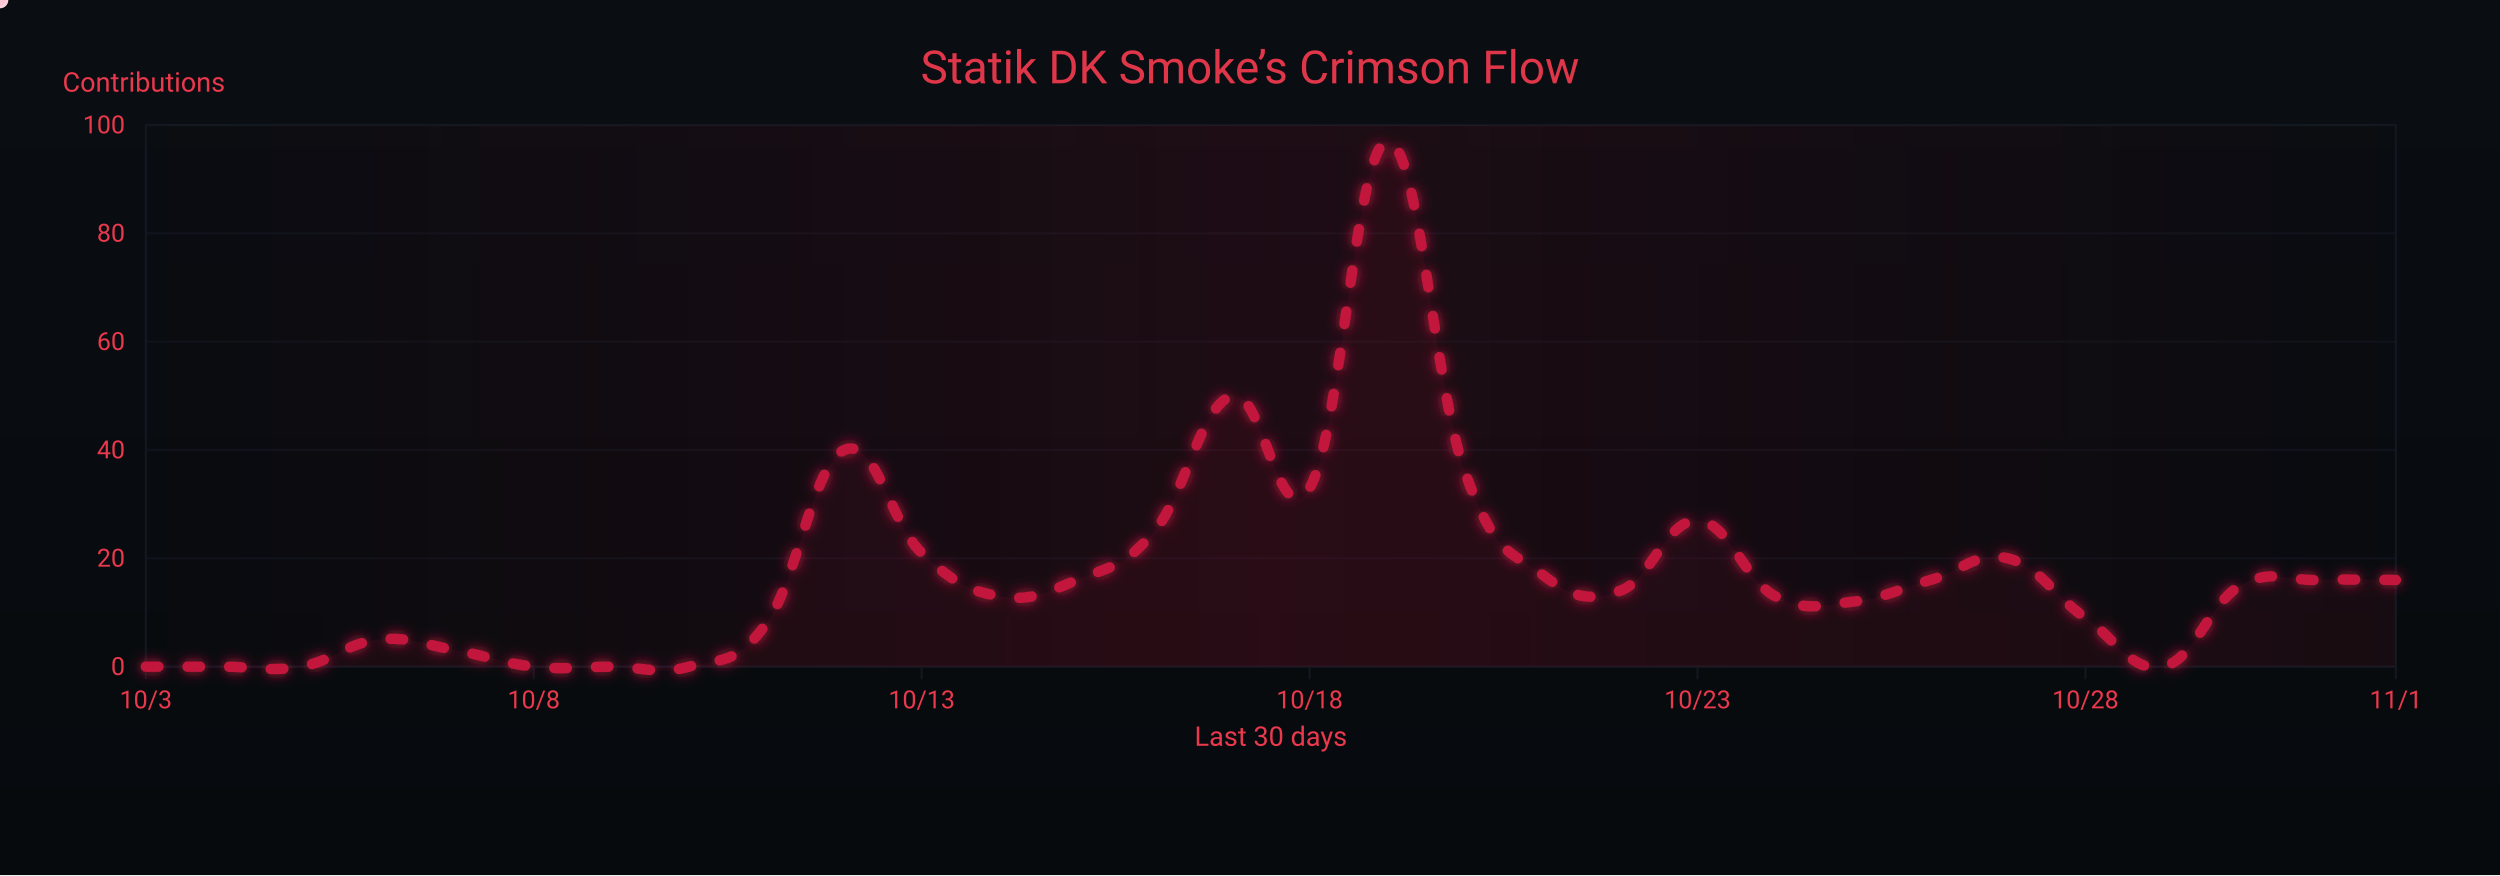
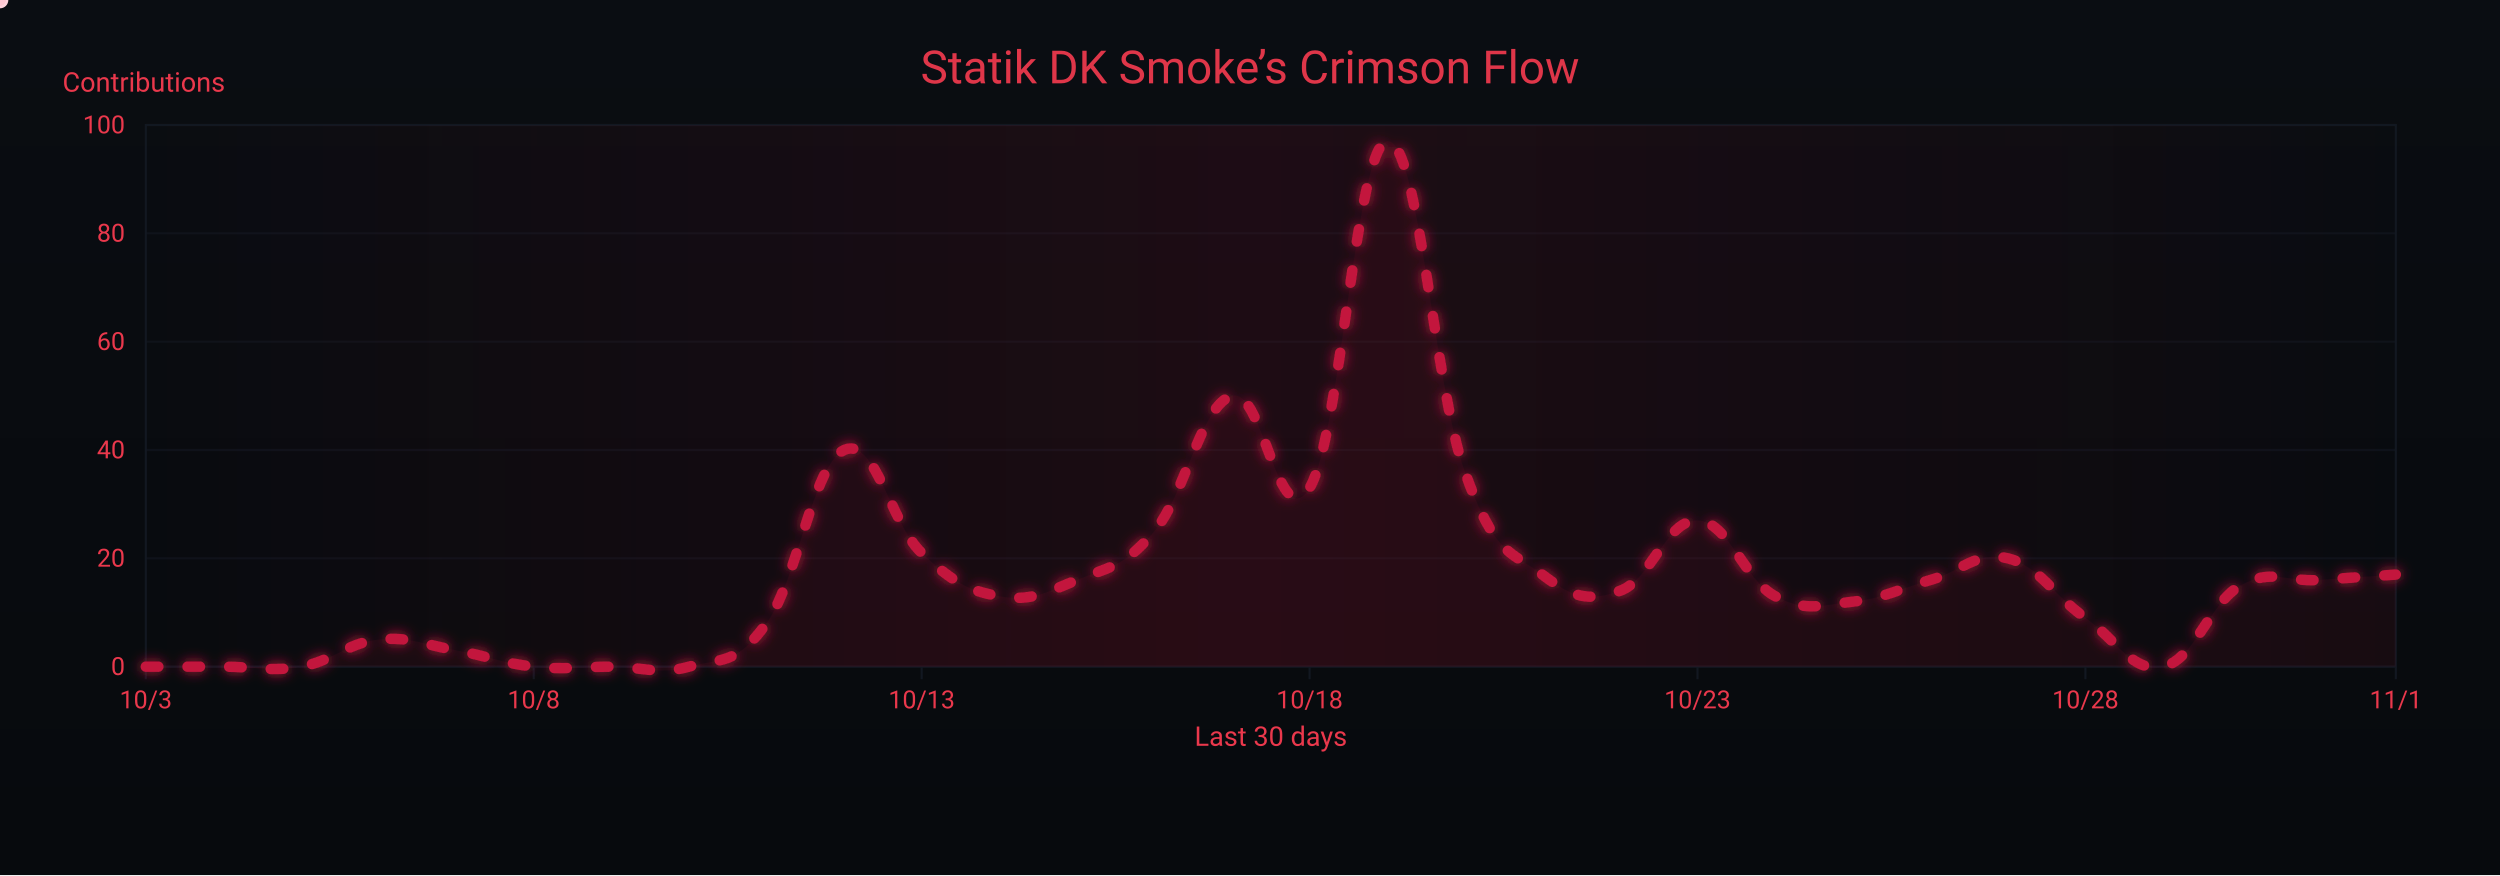
<svg xmlns="http://www.w3.org/2000/svg" width="1200" height="420" viewBox="0 0 1200 420" role="img" aria-label="Crimson Flow Graph">
  <defs>
    <linearGradient id="bgGrad" x1="0" y1="0" x2="0" y2="1">
      <stop offset="0%" stop-color="#0a0d12" />
      <stop offset="100%" stop-color="#070a0d" />
    </linearGradient>
    <filter id="glow">
      <feGaussianBlur stdDeviation="3" result="b1" />
      <feMerge>
        <feMergeNode in="b1" />
        <feMergeNode in="SourceGraphic" />
      </feMerge>
    </filter>
    <linearGradient id="sheen" x1="0" y1="0" x2="1" y2="0">
      <stop offset="0%" stop-color="#9b0e2a" stop-opacity="0" />
      <stop offset="50%" stop-color="#9b0e2a" stop-opacity=".14" />
      <stop offset="100%" stop-color="#9b0e2a" stop-opacity="0" />
      <animateTransform attributeName="gradientTransform" type="translate" from="-1 0" to="1 0" dur="9s" repeatCount="indefinite" />
    </linearGradient>
  </defs>
  <rect width="1200" height="420" fill="url(#bgGrad)" />
  <rect x="70" y="60" width="1080" height="260" fill="none" stroke="#121821" stroke-width="1" />
  <g font-family="ui-sans-serif,system-ui,-apple-system,Segoe UI,Roboto,Ubuntu,Arial" font-size="12">
    <path d="M70,320.0 H1150" stroke="#121821" stroke-width="1" opacity="0.6" />
    <text x="60" y="324.0" text-anchor="end" fill="#ea384c">0</text>
    <path d="M70,268.0 H1150" stroke="#121821" stroke-width="1" opacity="0.6" />
    <text x="60" y="272.0" text-anchor="end" fill="#ea384c">20</text>
    <path d="M70,216.0 H1150" stroke="#121821" stroke-width="1" opacity="0.6" />
    <text x="60" y="220.0" text-anchor="end" fill="#ea384c">40</text>
    <path d="M70,164.0 H1150" stroke="#121821" stroke-width="1" opacity="0.6" />
    <text x="60" y="168.0" text-anchor="end" fill="#ea384c">60</text>
    <path d="M70,112.0 H1150" stroke="#121821" stroke-width="1" opacity="0.6" />
    <text x="60" y="116.0" text-anchor="end" fill="#ea384c">80</text>
    <path d="M70,60.0 H1150" stroke="#121821" stroke-width="1" opacity="0.6" />
    <text x="60" y="64.0" text-anchor="end" fill="#ea384c">100</text>
    <text x="30" y="44" fill="#ea384c" font-size="13">Contributions</text>
  </g>
  <g font-family="ui-sans-serif,system-ui,-apple-system,Segoe UI,Roboto,Ubuntu,Arial" font-size="12">
    <path d="M70.0,320 V326" stroke="#121821" stroke-width="1" />
    <text x="70.0" y="340" text-anchor="middle" fill="#ea384c">10/3</text>
    <path d="M256.2,320 V326" stroke="#121821" stroke-width="1" />
    <text x="256.2" y="340" text-anchor="middle" fill="#ea384c">10/8</text>
    <path d="M442.4,320 V326" stroke="#121821" stroke-width="1" />
    <text x="442.4" y="340" text-anchor="middle" fill="#ea384c">10/13</text>
    <path d="M628.6,320 V326" stroke="#121821" stroke-width="1" />
    <text x="628.6" y="340" text-anchor="middle" fill="#ea384c">10/18</text>
    <path d="M814.8,320 V326" stroke="#121821" stroke-width="1" />
    <text x="814.8" y="340" text-anchor="middle" fill="#ea384c">10/23</text>
    <path d="M1001.0,320 V326" stroke="#121821" stroke-width="1" />
    <text x="1001.0" y="340" text-anchor="middle" fill="#ea384c">10/28</text>
    <path d="M1150.0,320 V326" stroke="#121821" stroke-width="1" />
    <text x="1150.0" y="340" text-anchor="middle" fill="#ea384c">11/1</text>
    <text x="610" y="358" text-anchor="middle" fill="#ea384c" font-size="13">Last 30 days</text>
  </g>
  <rect x="70" y="60" width="1080" height="260" fill="url(#sheen)" />
  <text x="600" y="40" text-anchor="middle" font-family="ui-sans-serif,system-ui,-apple-system,Segoe UI,Roboto,Ubuntu,Arial" font-size="22" fill="#ea384c" opacity=".95">Statik DK Smoke’s Crimson Flow</text>
-   <path d="M70.0,320.0 C77.4,320.0 92.3,320.0 107.2,320.0 C122.1,320.0 129.6,322.6 144.5,320.0 C159.4,317.4 166.8,308.6 181.7,307.0 C196.6,305.4 204.1,309.6 219.0,312.2 C233.9,314.8 241.3,318.4 256.2,320.0 C271.1,321.6 278.6,320.0 293.4,320.0 C308.3,320.0 315.8,324.2 330.7,320.0 C345.6,315.8 353.0,320.0 367.9,299.2 C382.8,278.4 390.3,222.8 405.2,216.0 C420.1,209.2 427.5,251.4 442.4,265.4 C457.3,279.4 464.8,283.6 479.7,286.2 C494.6,288.8 502.0,284.6 516.9,278.4 C531.8,272.2 539.2,272.7 554.1,255.0 C569.0,237.3 576.5,194.2 591.4,190.0 C606.3,185.8 613.7,258.6 628.6,234.2 C643.5,209.8 651.0,69.4 665.9,67.8 C680.8,66.2 688.2,184.8 703.1,226.4 C718.0,268.0 725.4,264.4 740.3,275.8 C755.2,287.2 762.7,288.8 777.6,283.6 C792.5,278.4 799.9,249.3 814.8,249.8 C829.7,250.3 837.2,278.4 852.1,286.2 C867.0,294.0 874.4,290.4 889.3,288.8 C904.2,287.2 911.7,282.6 926.6,278.4 C941.4,274.2 948.9,264.4 963.8,268.0 C978.7,271.6 986.1,286.2 1001.0,296.6 C1015.9,307.0 1023.4,323.1 1038.3,320.0 C1053.2,316.9 1060.6,289.3 1075.5,281.0 C1090.4,272.7 1097.9,278.9 1112.8,278.4 C1127.7,277.9 1142.6,278.4 1150.0,278.4 L 1150,320 L 70,320 Z" fill="#7a0f26" opacity=".13">
+   <path d="M70.0,320.0 C77.4,320.0 92.3,320.0 107.2,320.0 C122.1,320.0 129.6,322.6 144.5,320.0 C159.4,317.4 166.8,308.6 181.7,307.0 C196.6,305.4 204.1,309.6 219.0,312.2 C233.9,314.8 241.3,318.4 256.2,320.0 C271.1,321.6 278.6,320.0 293.4,320.0 C308.3,320.0 315.8,324.2 330.7,320.0 C345.6,315.8 353.0,320.0 367.9,299.2 C382.8,278.4 390.3,222.8 405.2,216.0 C420.1,209.2 427.5,251.4 442.4,265.4 C457.3,279.4 464.8,283.6 479.7,286.2 C494.6,288.8 502.0,284.6 516.9,278.4 C531.8,272.2 539.2,272.7 554.1,255.0 C569.0,237.3 576.5,194.2 591.4,190.0 C606.3,185.8 613.7,258.6 628.6,234.2 C643.5,209.8 651.0,69.4 665.9,67.8 C680.8,66.2 688.2,184.8 703.1,226.4 C718.0,268.0 725.4,264.4 740.3,275.8 C755.2,287.2 762.7,288.8 777.6,283.6 C792.5,278.4 799.9,249.3 814.8,249.8 C829.7,250.3 837.2,278.4 852.1,286.2 C867.0,294.0 874.4,290.4 889.3,288.8 C904.2,287.2 911.7,282.6 926.6,278.4 C941.4,274.2 948.9,264.4 963.8,268.0 C978.7,271.6 986.1,286.2 1001.0,296.6 C1015.9,307.0 1023.4,323.1 1038.3,320.0 C1053.2,316.9 1060.6,289.3 1075.5,281.0 C1090.4,272.7 1097.9,279.4 1112.8,278.4 C1127.7,277.4 1142.6,276.3 1150.0,275.8 L 1150,320 L 70,320 Z" fill="#7a0f26" opacity=".13">
    <animate attributeName="opacity" values=".10;.17;.10" dur="6s" repeatCount="indefinite" />
  </path>
-   <path id="curve" d="M70.0,320.0 C77.4,320.0 92.3,320.0 107.2,320.0 C122.1,320.0 129.6,322.6 144.5,320.0 C159.4,317.4 166.8,308.6 181.7,307.0 C196.6,305.4 204.1,309.6 219.0,312.2 C233.9,314.8 241.3,318.4 256.2,320.0 C271.1,321.6 278.6,320.0 293.4,320.0 C308.3,320.0 315.8,324.2 330.7,320.0 C345.6,315.8 353.0,320.0 367.9,299.2 C382.8,278.4 390.3,222.8 405.2,216.0 C420.1,209.2 427.5,251.4 442.4,265.4 C457.3,279.4 464.8,283.6 479.7,286.2 C494.6,288.8 502.0,284.6 516.9,278.4 C531.8,272.2 539.2,272.7 554.1,255.0 C569.0,237.3 576.5,194.2 591.4,190.0 C606.3,185.8 613.7,258.6 628.6,234.2 C643.5,209.8 651.0,69.4 665.9,67.8 C680.8,66.2 688.2,184.8 703.1,226.4 C718.0,268.0 725.4,264.4 740.3,275.8 C755.2,287.2 762.7,288.8 777.6,283.6 C792.5,278.4 799.9,249.3 814.8,249.8 C829.7,250.3 837.2,278.4 852.1,286.2 C867.0,294.0 874.4,290.4 889.3,288.8 C904.2,287.2 911.7,282.6 926.6,278.4 C941.4,274.2 948.9,264.4 963.8,268.0 C978.7,271.6 986.1,286.2 1001.0,296.6 C1015.9,307.0 1023.4,323.1 1038.3,320.0 C1053.2,316.9 1060.6,289.3 1075.5,281.0 C1090.4,272.7 1097.9,278.9 1112.8,278.4 C1127.7,277.9 1142.6,278.4 1150.0,278.4" fill="none" stroke="#c3193d" stroke-width="5" stroke-linecap="round" stroke-linejoin="round" stroke-dasharray="6 14" filter="url(#glow)">
+   <path id="curve" d="M70.0,320.0 C77.4,320.0 92.3,320.0 107.2,320.0 C122.1,320.0 129.6,322.6 144.5,320.0 C159.4,317.4 166.8,308.6 181.7,307.0 C196.6,305.4 204.1,309.6 219.0,312.2 C233.9,314.8 241.3,318.4 256.2,320.0 C271.1,321.6 278.6,320.0 293.4,320.0 C308.3,320.0 315.8,324.2 330.7,320.0 C345.6,315.8 353.0,320.0 367.9,299.2 C382.8,278.4 390.3,222.8 405.2,216.0 C420.1,209.2 427.5,251.4 442.4,265.4 C457.3,279.4 464.8,283.6 479.7,286.2 C494.6,288.8 502.0,284.6 516.9,278.4 C531.8,272.2 539.2,272.7 554.1,255.0 C569.0,237.3 576.5,194.2 591.4,190.0 C606.3,185.8 613.7,258.6 628.6,234.2 C643.5,209.8 651.0,69.4 665.9,67.8 C680.8,66.2 688.2,184.8 703.1,226.4 C718.0,268.0 725.4,264.4 740.3,275.8 C755.2,287.2 762.7,288.8 777.6,283.6 C792.5,278.4 799.9,249.3 814.8,249.8 C829.7,250.3 837.2,278.4 852.1,286.2 C867.0,294.0 874.4,290.4 889.3,288.8 C904.2,287.2 911.7,282.6 926.6,278.4 C941.4,274.2 948.9,264.4 963.8,268.0 C978.7,271.6 986.1,286.2 1001.0,296.6 C1015.9,307.0 1023.4,323.1 1038.3,320.0 C1053.2,316.9 1060.6,289.3 1075.5,281.0 C1090.4,272.7 1097.9,279.4 1112.8,278.4 C1127.7,277.4 1142.6,276.3 1150.0,275.8" fill="none" stroke="#c3193d" stroke-width="5" stroke-linecap="round" stroke-linejoin="round" stroke-dasharray="6 14" filter="url(#glow)">
    <animate attributeName="stroke-dashoffset" values="0;-220" dur="4.8s" repeatCount="indefinite" />
  </path>
  <g fill="#ffd1db">
    <circle r="4">
      <animateMotion dur="7s" rotate="auto" repeatCount="indefinite">
        <mpath href="#curve" />
      </animateMotion>
      <animate attributeName="opacity" values="1;.3;1" dur="2.2s" repeatCount="indefinite" />
    </circle>
    <circle r="3" fill="#ffffff">
      <animateMotion dur="8.2s" begin="1s" rotate="auto" repeatCount="indefinite">
        <mpath href="#curve" />
      </animateMotion>
      <animate attributeName="opacity" values=".7;.2;.7" dur="2.4s" repeatCount="indefinite" />
    </circle>
    <circle r="3" fill="#ffc7d3">
      <animateMotion dur="6s" begin="2s" rotate="auto" repeatCount="indefinite">
        <mpath href="#curve" />
      </animateMotion>
      <animate attributeName="opacity" values=".8;.3;.8" dur="2s" repeatCount="indefinite" />
    </circle>
  </g>
</svg>
